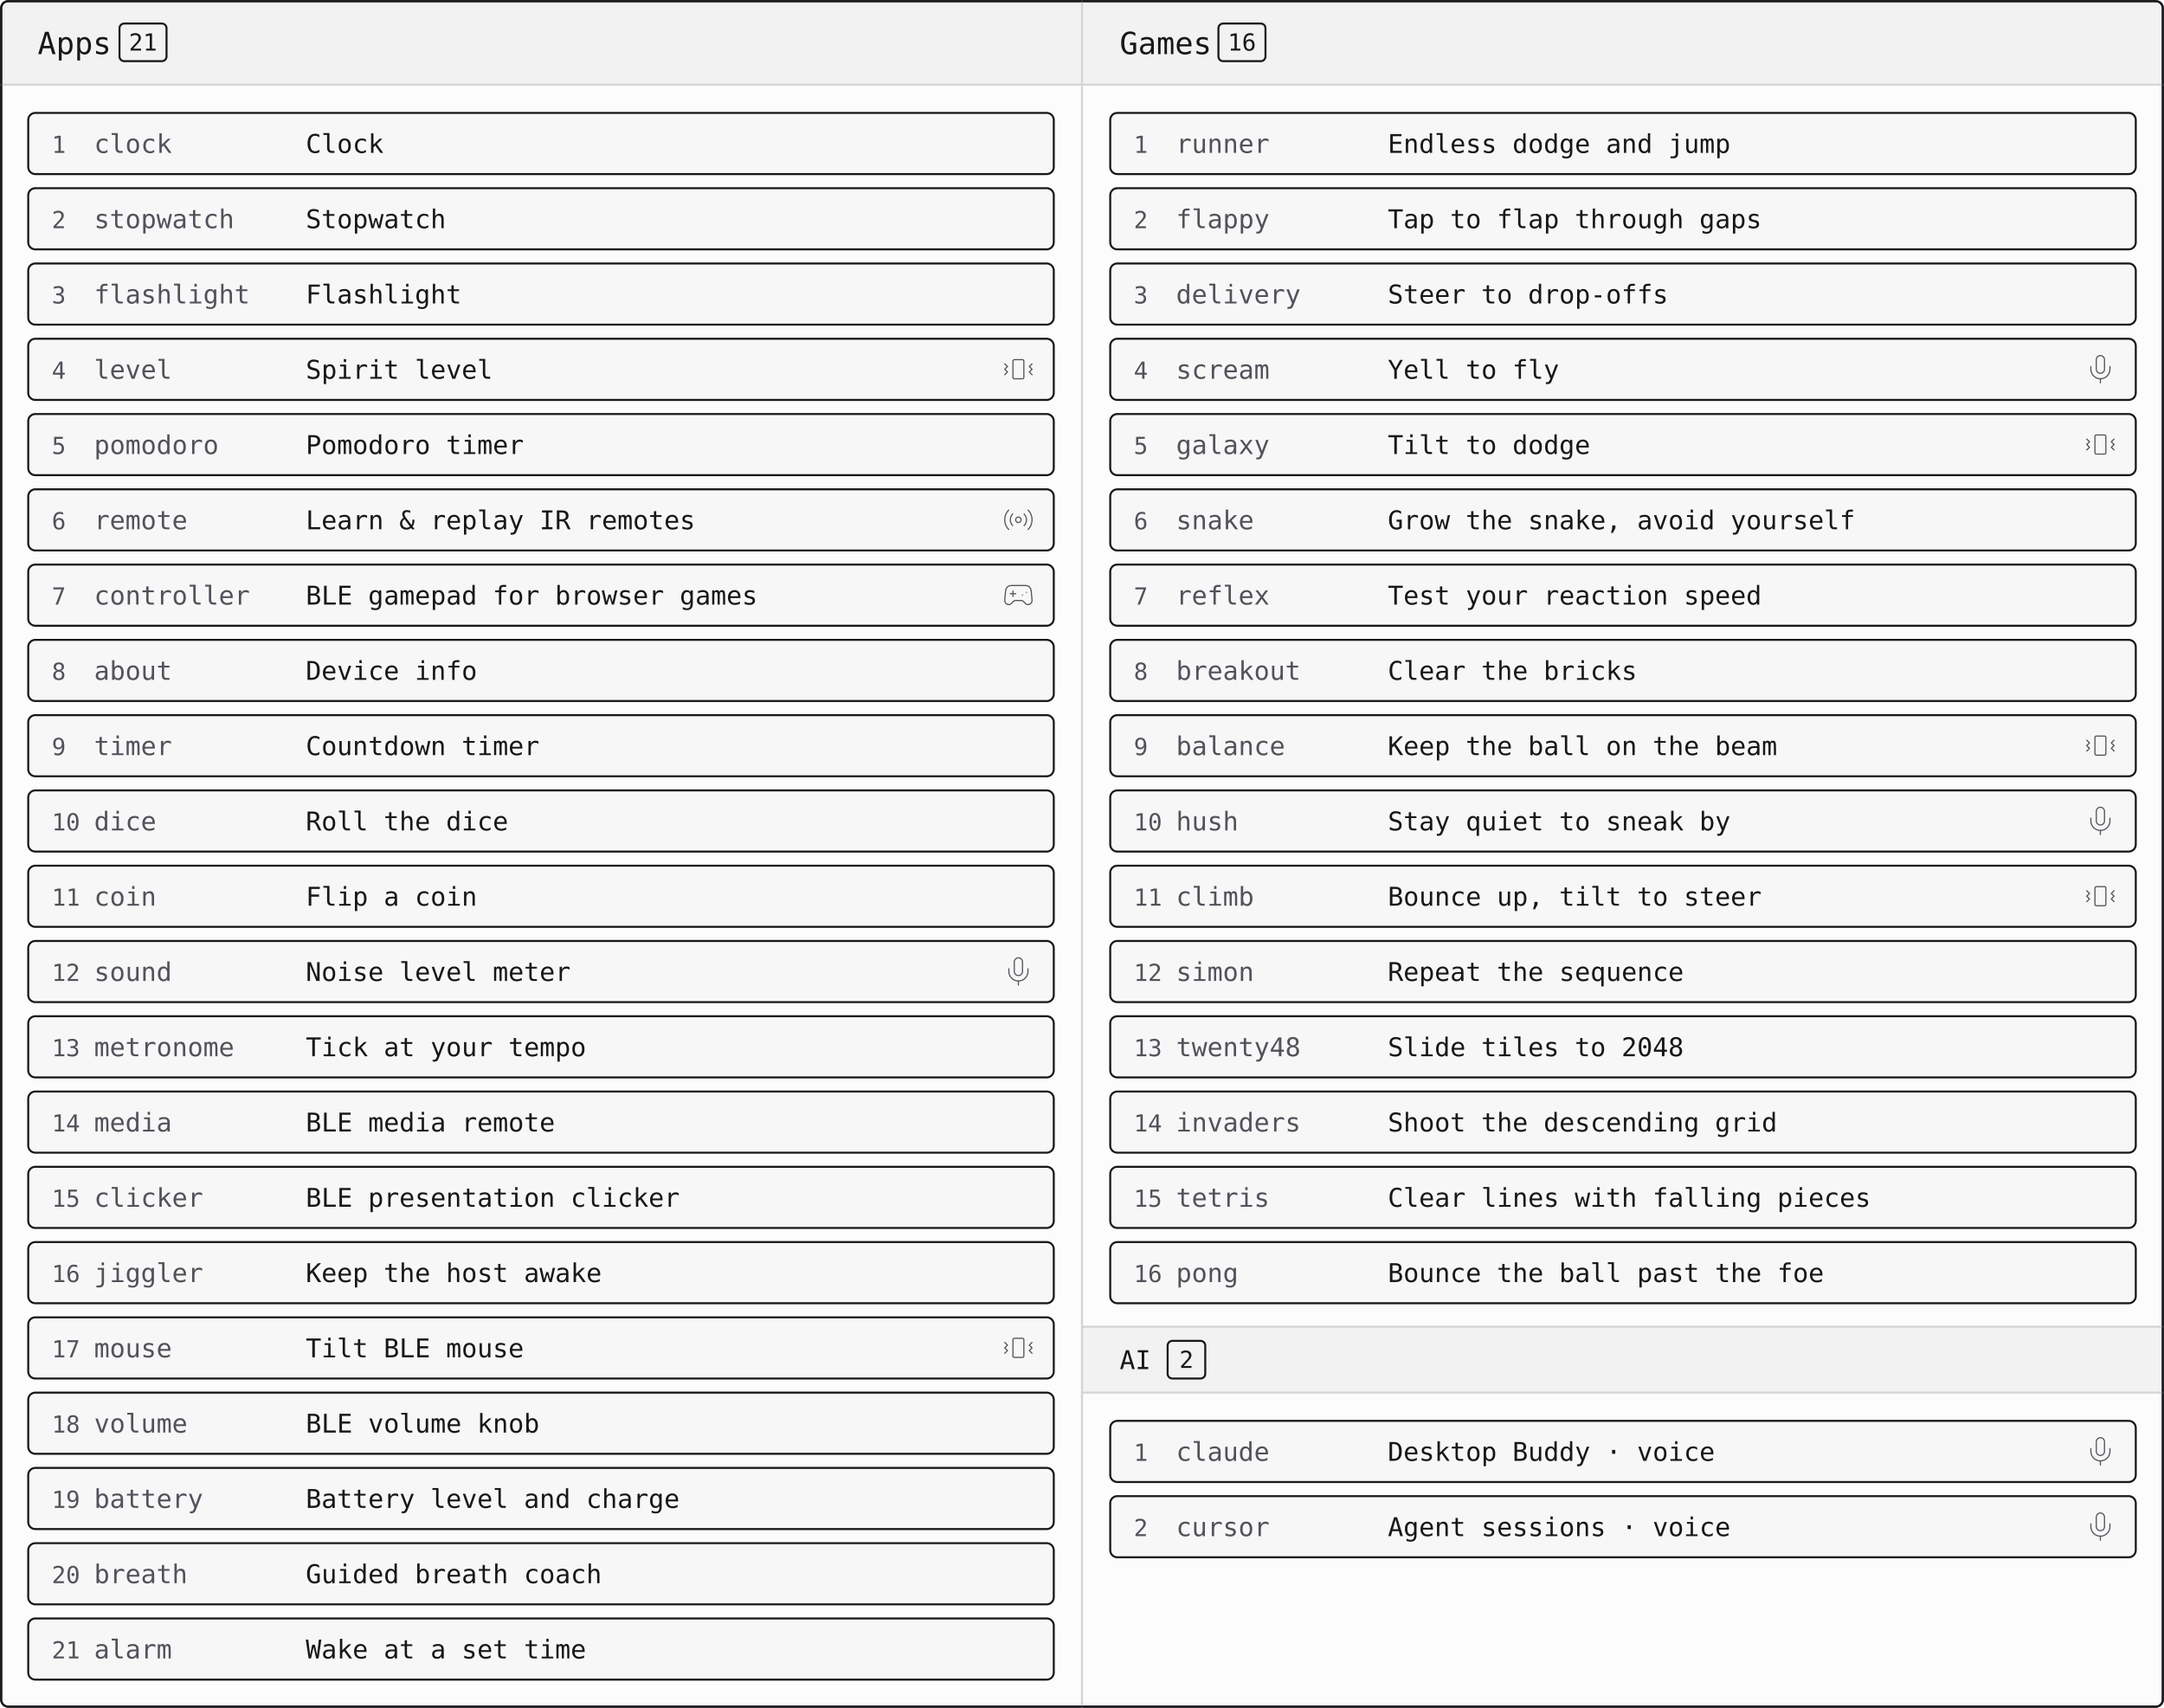
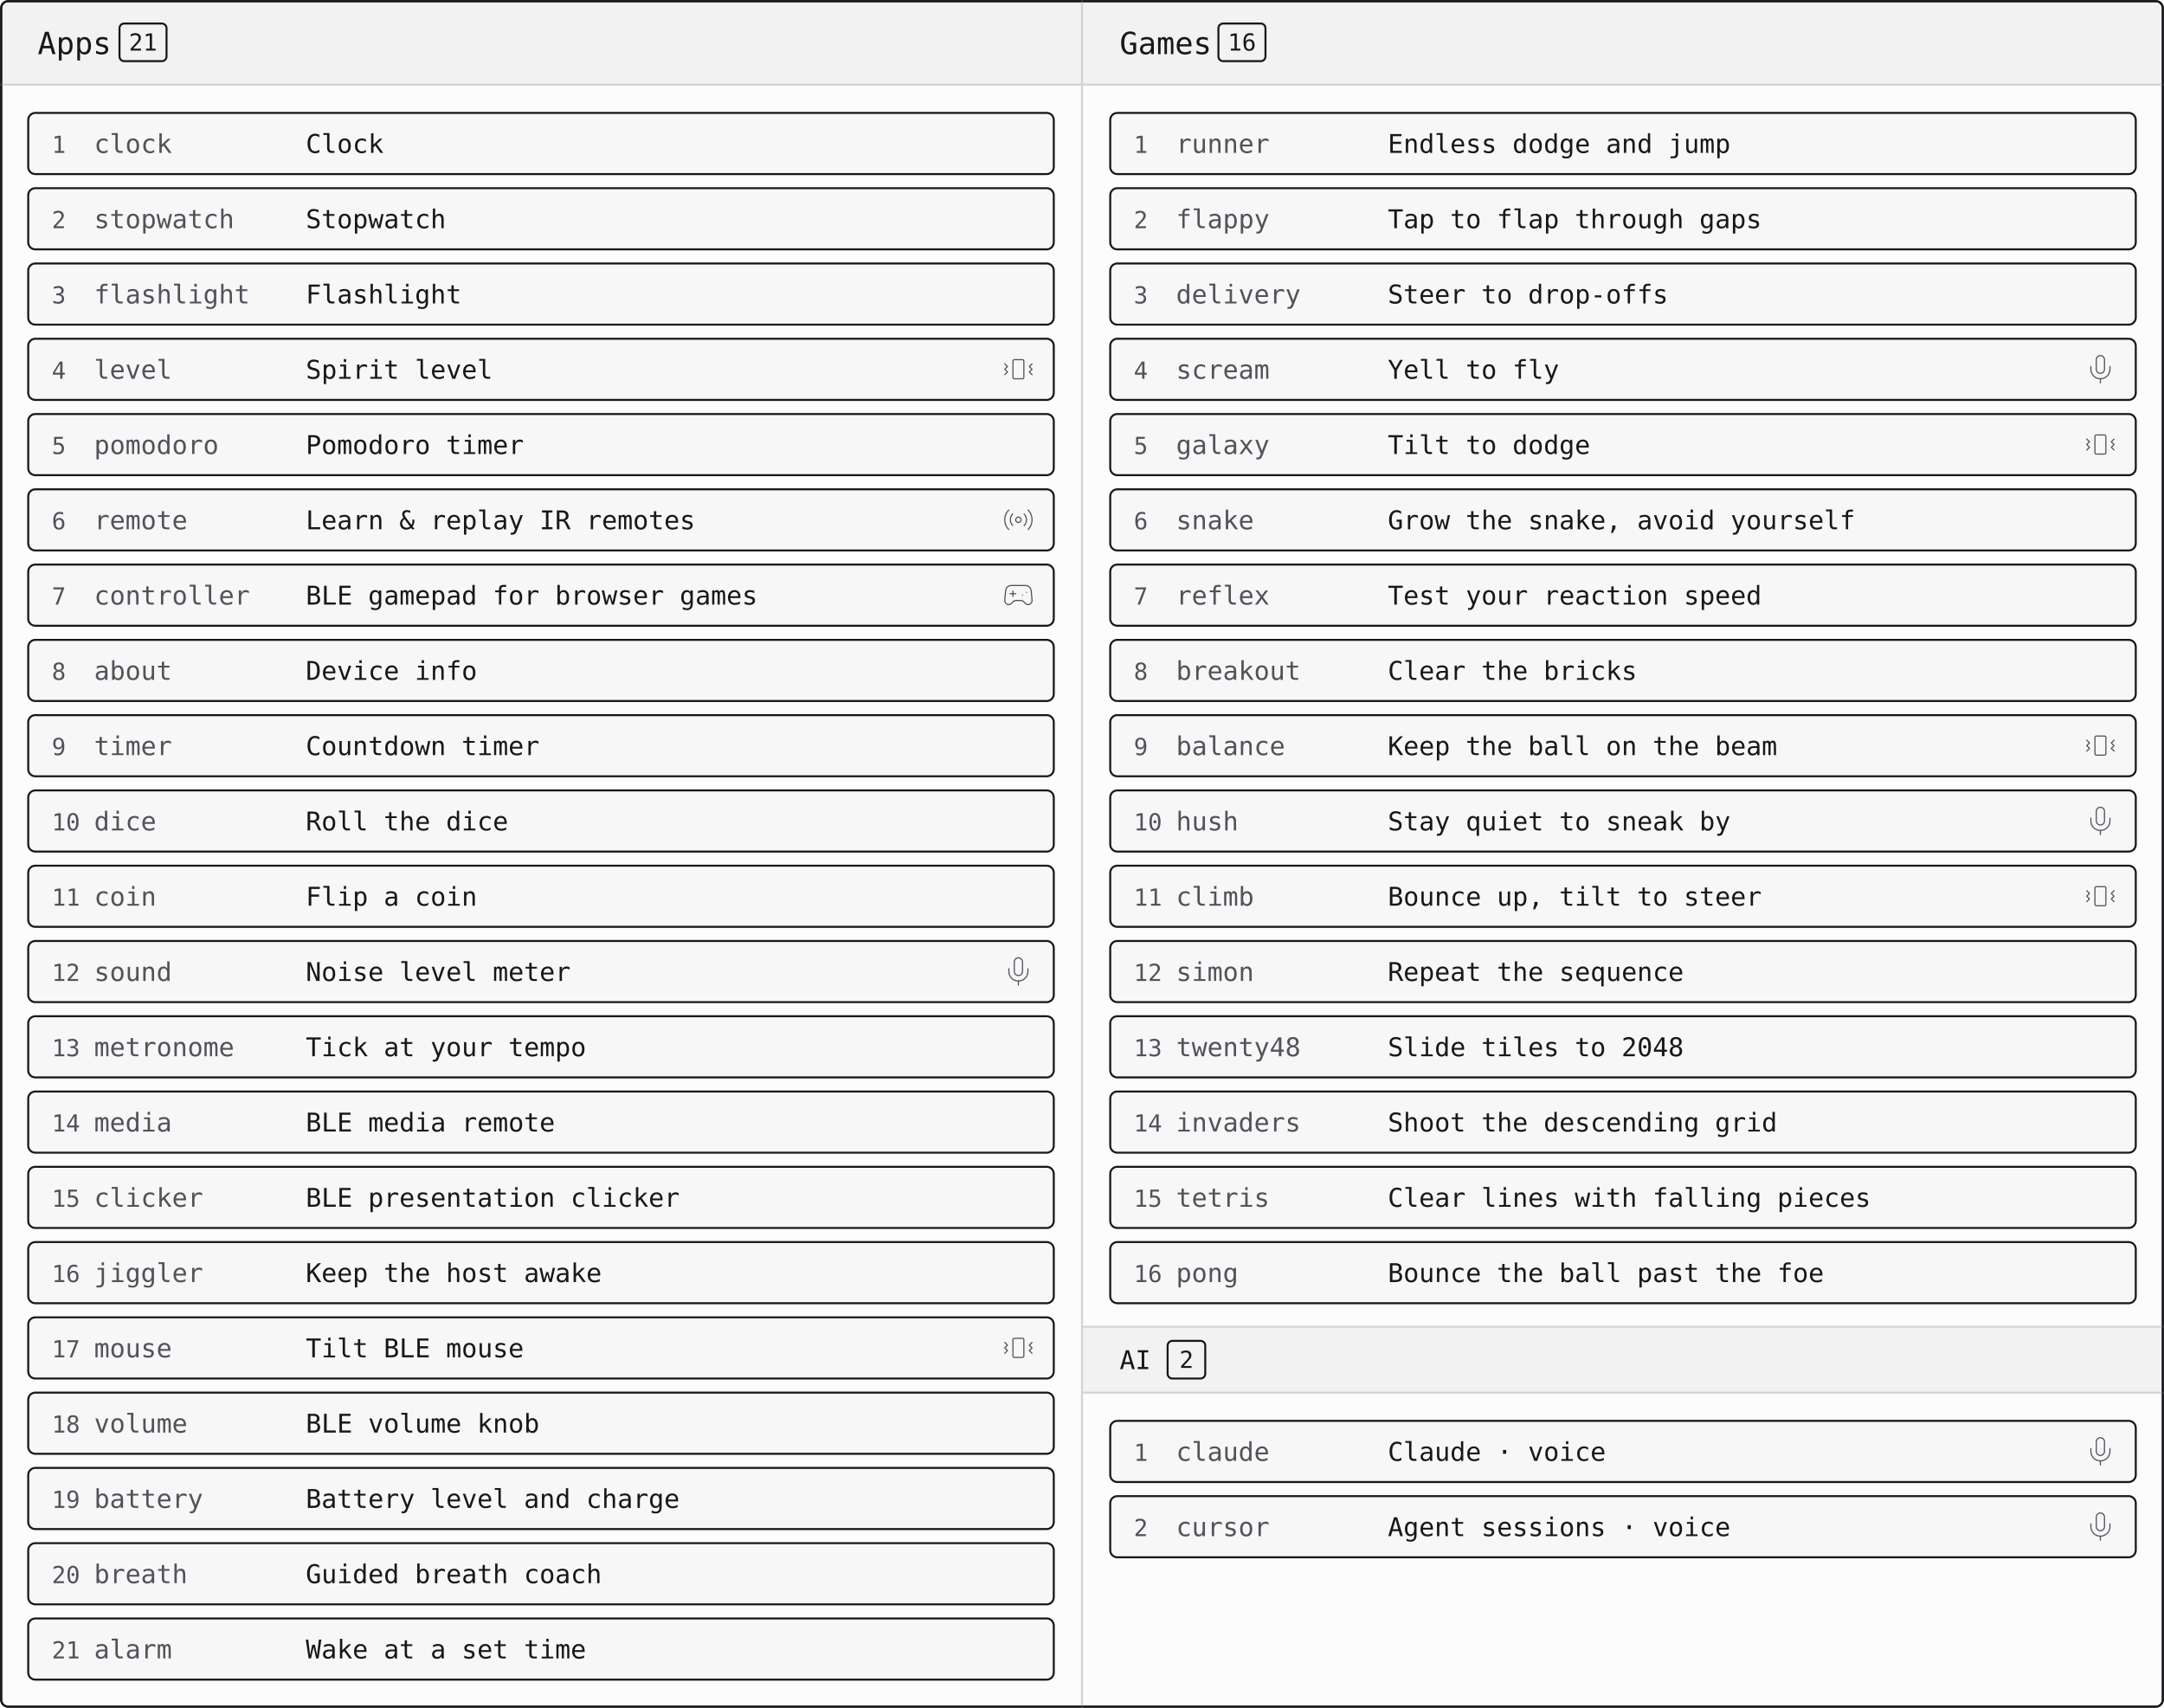
<svg xmlns="http://www.w3.org/2000/svg" width="920" height="726" viewBox="0 0 920 726" role="img" aria-label="Apps, games, and AI catalog">
  <style>
    text { font-family: ui-monospace, "SF Mono", Menlo, Consolas, monospace; }
    rect, path, line, circle { stroke-width: 0.85; }
    .panel { fill: rgba(24, 24, 27, 0.015); stroke: #18181b; }
    .bar-t { fill: rgba(24, 24, 27, 0.04); stroke: none; }
    .grid { stroke: #d4d4d8; }
    .head { font-size: 13px; font-weight: 500; fill: #18181b; }
    .sub { font-size: 11px; font-weight: 500; fill: #18181b; }
    .badge { fill: none; stroke: #18181b; }
    .badge-t { font-size: 10px; fill: #18181b; }
    .row { fill: rgba(24, 24, 27, 0.02); stroke: #18181b; }
    .idx { font-size: 10px; fill: #52525b; }
    .id { font-size: 11px; fill: #52525b; }
    .lbl { font-size: 11px; fill: #18181b; }
    .ico { fill: none; stroke: #52525b; stroke-width: 1.5; stroke-linecap: round; stroke-linejoin: round; }
  </style>
  <rect class="panel" x="0.5" y="0.5" width="919" height="725" rx="3" />
  <path class="bar-t" d="M0,3 A3,3 0 0 1 3,0 H460.0 A3,3 0 0 1 460.0,3 V36 H0 Z" />
  <line class="grid" x1="0" y1="36" x2="460.0" y2="36" />
  <text class="head" x="16" y="23">Apps</text>
  <rect class="badge" x="50.8" y="10.0" width="20" height="16" rx="2" />
  <text class="badge-t" x="60.8" y="21.5" text-anchor="middle">21</text>
  <rect class="row" x="12.0" y="48" width="436.0" height="26" rx="3" />
  <text class="idx" x="22.0" y="65">1</text>
  <text class="id" x="40.0" y="65">clock</text>
  <text class="lbl" x="130.0" y="65">Clock</text>
  <rect class="row" x="12.0" y="80" width="436.0" height="26" rx="3" />
  <text class="idx" x="22.0" y="97">2</text>
  <text class="id" x="40.0" y="97">stopwatch</text>
  <text class="lbl" x="130.0" y="97">Stopwatch</text>
  <rect class="row" x="12.0" y="112" width="436.0" height="26" rx="3" />
  <text class="idx" x="22.0" y="129">3</text>
  <text class="id" x="40.0" y="129">flashlight</text>
  <text class="lbl" x="130.0" y="129">Flashlight</text>
  <rect class="row" x="12.0" y="144" width="436.0" height="26" rx="3" />
  <text class="idx" x="22.0" y="161">4</text>
  <text class="id" x="40.0" y="161">level</text>
  <text class="lbl" x="130.0" y="161">Spirit level</text>
  <g class="ico" transform="translate(426.0,150) scale(0.58)">
    <path d="m2 8 2 2-2 2 2 2-2 2" />
    <path d="m22 8-2 2 2 2-2 2 2 2" />
    <rect width="8" height="14" x="8" y="5" rx="1" />
  </g>
  <rect class="row" x="12.0" y="176" width="436.0" height="26" rx="3" />
  <text class="idx" x="22.0" y="193">5</text>
  <text class="id" x="40.0" y="193">pomodoro</text>
  <text class="lbl" x="130.0" y="193">Pomodoro timer</text>
  <rect class="row" x="12.0" y="208" width="436.0" height="26" rx="3" />
  <text class="idx" x="22.0" y="225">6</text>
  <text class="id" x="40.0" y="225">remote</text>
  <text class="lbl" x="130.0" y="225">Learn &amp; replay IR remotes</text>
  <g class="ico" transform="translate(426.0,214) scale(0.58)">
    <path d="M4.9 19.1C1 15.2 1 8.8 4.9 4.9" />
    <path d="M7.8 16.2c-2.3-2.3-2.3-6.1 0-8.5" />
    <circle cx="12" cy="12" r="2" />
    <path d="M16.2 7.8c2.3 2.3 2.3 6.1 0 8.5" />
    <path d="M19.1 4.9C23 8.8 23 15.2 19.1 19.1" />
  </g>
  <rect class="row" x="12.0" y="240" width="436.0" height="26" rx="3" />
  <text class="idx" x="22.0" y="257">7</text>
  <text class="id" x="40.0" y="257">controller</text>
  <text class="lbl" x="130.0" y="257">BLE gamepad for browser games</text>
  <g class="ico" transform="translate(426.0,246) scale(0.58)">
    <line x1="6" x2="10" y1="11" y2="11" />
    <line x1="8" x2="8" y1="9" y2="13" />
    <line x1="15" x2="15.01" y1="12" y2="12" />
    <line x1="18" x2="18.01" y1="10" y2="10" />
    <path d="M17.32 5H6.68a4 4 0 0 0-3.978 3.59c-.006.052-.01.101-.017.152C2.604 9.416 2 14.456 2 16a3 3 0 0 0 3 3c1 0 1.5-.5 2-1l1.414-1.414A2 2 0 0 1 9.828 16h4.344a2 2 0 0 1 1.414.586L17 18c.5.5 1 1 2 1a3 3 0 0 0 3-3c0-1.545-.604-6.584-.685-7.258-.007-.05-.011-.1-.017-.151A4 4 0 0 0 17.32 5z" />
  </g>
  <rect class="row" x="12.0" y="272" width="436.0" height="26" rx="3" />
  <text class="idx" x="22.0" y="289">8</text>
  <text class="id" x="40.0" y="289">about</text>
  <text class="lbl" x="130.0" y="289">Device info</text>
  <rect class="row" x="12.0" y="304" width="436.0" height="26" rx="3" />
  <text class="idx" x="22.0" y="321">9</text>
  <text class="id" x="40.0" y="321">timer</text>
  <text class="lbl" x="130.0" y="321">Countdown timer</text>
  <rect class="row" x="12.0" y="336" width="436.0" height="26" rx="3" />
  <text class="idx" x="22.0" y="353">10</text>
  <text class="id" x="40.0" y="353">dice</text>
  <text class="lbl" x="130.0" y="353">Roll the dice</text>
  <rect class="row" x="12.0" y="368" width="436.0" height="26" rx="3" />
  <text class="idx" x="22.0" y="385">11</text>
  <text class="id" x="40.0" y="385">coin</text>
  <text class="lbl" x="130.0" y="385">Flip a coin</text>
  <rect class="row" x="12.0" y="400" width="436.0" height="26" rx="3" />
  <text class="idx" x="22.0" y="417">12</text>
  <text class="id" x="40.0" y="417">sound</text>
  <text class="lbl" x="130.0" y="417">Noise level meter</text>
  <g class="ico" transform="translate(426.0,406) scale(0.58)">
    <path d="M12 2a3 3 0 0 0-3 3v7a3 3 0 0 0 6 0V5a3 3 0 0 0-3-3Z" />
    <path d="M19 10v2a7 7 0 0 1-14 0v-2" />
    <line x1="12" x2="12" y1="19" y2="22" />
  </g>
  <rect class="row" x="12.0" y="432" width="436.0" height="26" rx="3" />
  <text class="idx" x="22.0" y="449">13</text>
  <text class="id" x="40.0" y="449">metronome</text>
  <text class="lbl" x="130.0" y="449">Tick at your tempo</text>
  <rect class="row" x="12.0" y="464" width="436.0" height="26" rx="3" />
  <text class="idx" x="22.0" y="481">14</text>
  <text class="id" x="40.0" y="481">media</text>
  <text class="lbl" x="130.0" y="481">BLE media remote</text>
  <rect class="row" x="12.0" y="496" width="436.0" height="26" rx="3" />
  <text class="idx" x="22.0" y="513">15</text>
  <text class="id" x="40.0" y="513">clicker</text>
  <text class="lbl" x="130.0" y="513">BLE presentation clicker</text>
  <rect class="row" x="12.0" y="528" width="436.0" height="26" rx="3" />
  <text class="idx" x="22.0" y="545">16</text>
  <text class="id" x="40.0" y="545">jiggler</text>
  <text class="lbl" x="130.0" y="545">Keep the host awake</text>
  <rect class="row" x="12.0" y="560" width="436.0" height="26" rx="3" />
  <text class="idx" x="22.0" y="577">17</text>
  <text class="id" x="40.0" y="577">mouse</text>
  <text class="lbl" x="130.0" y="577">Tilt BLE mouse</text>
  <g class="ico" transform="translate(426.0,566) scale(0.58)">
    <path d="m2 8 2 2-2 2 2 2-2 2" />
    <path d="m22 8-2 2 2 2-2 2 2 2" />
    <rect width="8" height="14" x="8" y="5" rx="1" />
  </g>
  <rect class="row" x="12.0" y="592" width="436.0" height="26" rx="3" />
  <text class="idx" x="22.0" y="609">18</text>
  <text class="id" x="40.0" y="609">volume</text>
  <text class="lbl" x="130.0" y="609">BLE volume knob</text>
  <rect class="row" x="12.0" y="624" width="436.0" height="26" rx="3" />
  <text class="idx" x="22.0" y="641">19</text>
  <text class="id" x="40.0" y="641">battery</text>
  <text class="lbl" x="130.0" y="641">Battery level and charge</text>
  <rect class="row" x="12.0" y="656" width="436.0" height="26" rx="3" />
  <text class="idx" x="22.0" y="673">20</text>
  <text class="id" x="40.0" y="673">breath</text>
  <text class="lbl" x="130.0" y="673">Guided breath coach</text>
  <rect class="row" x="12.0" y="688" width="436.0" height="26" rx="3" />
  <text class="idx" x="22.0" y="705">21</text>
  <text class="id" x="40.0" y="705">alarm</text>
  <text class="lbl" x="130.0" y="705">Wake at a set time</text>
  <path class="bar-t" d="M460.0,3 A3,3 0 0 1 463.0,0 H917 A3,3 0 0 1 920,3 V36 H460.0 Z" />
  <line class="grid" x1="460.0" y1="36" x2="920" y2="36" />
  <text class="head" x="476.0" y="23">Games</text>
  <rect class="badge" x="518.0" y="10.0" width="20" height="16" rx="2" />
  <text class="badge-t" x="528.0" y="21.5" text-anchor="middle">16</text>
  <rect class="row" x="472.0" y="48" width="436.0" height="26" rx="3" />
  <text class="idx" x="482.0" y="65">1</text>
  <text class="id" x="500.0" y="65">runner</text>
  <text class="lbl" x="590.0" y="65">Endless dodge and jump</text>
  <rect class="row" x="472.0" y="80" width="436.0" height="26" rx="3" />
  <text class="idx" x="482.0" y="97">2</text>
  <text class="id" x="500.0" y="97">flappy</text>
  <text class="lbl" x="590.0" y="97">Tap to flap through gaps</text>
  <rect class="row" x="472.0" y="112" width="436.0" height="26" rx="3" />
  <text class="idx" x="482.0" y="129">3</text>
  <text class="id" x="500.0" y="129">delivery</text>
  <text class="lbl" x="590.0" y="129">Steer to drop-offs</text>
  <rect class="row" x="472.0" y="144" width="436.0" height="26" rx="3" />
  <text class="idx" x="482.0" y="161">4</text>
  <text class="id" x="500.0" y="161">scream</text>
  <text class="lbl" x="590.0" y="161">Yell to fly</text>
  <g class="ico" transform="translate(886.0,150) scale(0.58)">
    <path d="M12 2a3 3 0 0 0-3 3v7a3 3 0 0 0 6 0V5a3 3 0 0 0-3-3Z" />
    <path d="M19 10v2a7 7 0 0 1-14 0v-2" />
    <line x1="12" x2="12" y1="19" y2="22" />
  </g>
  <rect class="row" x="472.0" y="176" width="436.0" height="26" rx="3" />
  <text class="idx" x="482.0" y="193">5</text>
  <text class="id" x="500.0" y="193">galaxy</text>
  <text class="lbl" x="590.0" y="193">Tilt to dodge</text>
  <g class="ico" transform="translate(886.0,182) scale(0.58)">
    <path d="m2 8 2 2-2 2 2 2-2 2" />
    <path d="m22 8-2 2 2 2-2 2 2 2" />
    <rect width="8" height="14" x="8" y="5" rx="1" />
  </g>
  <rect class="row" x="472.0" y="208" width="436.0" height="26" rx="3" />
  <text class="idx" x="482.0" y="225">6</text>
  <text class="id" x="500.0" y="225">snake</text>
  <text class="lbl" x="590.0" y="225">Grow the snake, avoid yourself</text>
  <rect class="row" x="472.0" y="240" width="436.0" height="26" rx="3" />
  <text class="idx" x="482.0" y="257">7</text>
  <text class="id" x="500.0" y="257">reflex</text>
  <text class="lbl" x="590.0" y="257">Test your reaction speed</text>
  <rect class="row" x="472.0" y="272" width="436.0" height="26" rx="3" />
  <text class="idx" x="482.0" y="289">8</text>
  <text class="id" x="500.0" y="289">breakout</text>
  <text class="lbl" x="590.0" y="289">Clear the bricks</text>
  <rect class="row" x="472.0" y="304" width="436.0" height="26" rx="3" />
  <text class="idx" x="482.0" y="321">9</text>
  <text class="id" x="500.0" y="321">balance</text>
  <text class="lbl" x="590.0" y="321">Keep the ball on the beam</text>
  <g class="ico" transform="translate(886.0,310) scale(0.58)">
    <path d="m2 8 2 2-2 2 2 2-2 2" />
    <path d="m22 8-2 2 2 2-2 2 2 2" />
    <rect width="8" height="14" x="8" y="5" rx="1" />
  </g>
  <rect class="row" x="472.0" y="336" width="436.0" height="26" rx="3" />
  <text class="idx" x="482.0" y="353">10</text>
  <text class="id" x="500.0" y="353">hush</text>
  <text class="lbl" x="590.0" y="353">Stay quiet to sneak by</text>
  <g class="ico" transform="translate(886.0,342) scale(0.58)">
    <path d="M12 2a3 3 0 0 0-3 3v7a3 3 0 0 0 6 0V5a3 3 0 0 0-3-3Z" />
    <path d="M19 10v2a7 7 0 0 1-14 0v-2" />
    <line x1="12" x2="12" y1="19" y2="22" />
  </g>
  <rect class="row" x="472.0" y="368" width="436.0" height="26" rx="3" />
  <text class="idx" x="482.0" y="385">11</text>
  <text class="id" x="500.0" y="385">climb</text>
  <text class="lbl" x="590.0" y="385">Bounce up, tilt to steer</text>
  <g class="ico" transform="translate(886.0,374) scale(0.58)">
    <path d="m2 8 2 2-2 2 2 2-2 2" />
    <path d="m22 8-2 2 2 2-2 2 2 2" />
    <rect width="8" height="14" x="8" y="5" rx="1" />
  </g>
  <rect class="row" x="472.0" y="400" width="436.0" height="26" rx="3" />
  <text class="idx" x="482.0" y="417">12</text>
  <text class="id" x="500.0" y="417">simon</text>
  <text class="lbl" x="590.0" y="417">Repeat the sequence</text>
  <rect class="row" x="472.0" y="432" width="436.0" height="26" rx="3" />
  <text class="idx" x="482.0" y="449">13</text>
  <text class="id" x="500.0" y="449">twenty48</text>
  <text class="lbl" x="590.0" y="449">Slide tiles to 2048</text>
  <rect class="row" x="472.0" y="464" width="436.0" height="26" rx="3" />
  <text class="idx" x="482.0" y="481">14</text>
  <text class="id" x="500.0" y="481">invaders</text>
  <text class="lbl" x="590.0" y="481">Shoot the descending grid</text>
  <rect class="row" x="472.0" y="496" width="436.0" height="26" rx="3" />
  <text class="idx" x="482.0" y="513">15</text>
  <text class="id" x="500.0" y="513">tetris</text>
  <text class="lbl" x="590.0" y="513">Clear lines with falling pieces</text>
  <rect class="row" x="472.0" y="528" width="436.0" height="26" rx="3" />
  <text class="idx" x="482.0" y="545">16</text>
  <text class="id" x="500.0" y="545">pong</text>
  <text class="lbl" x="590.0" y="545">Bounce the ball past the foe</text>
  <rect class="bar-t" x="460.0" y="564" width="460.0" height="28" />
  <line class="grid" x1="460.0" y1="564" x2="920" y2="564" />
  <line class="grid" x1="460.0" y1="592" x2="920" y2="592" />
  <text class="sub" x="476.0" y="582">AI</text>
  <rect class="badge" x="496.4" y="570.0" width="16" height="16" rx="2" />
  <text class="badge-t" x="504.4" y="581.5" text-anchor="middle">2</text>
  <rect class="row" x="472.0" y="604" width="436.0" height="26" rx="3" />
  <text class="idx" x="482.0" y="621">1</text>
  <text class="id" x="500.0" y="621">claude</text>
-   <text class="lbl" x="590.0" y="621">Desktop Buddy · voice</text>
+   <text class="lbl" x="590.0" y="621">Claude · voice</text>
  <g class="ico" transform="translate(886.0,610) scale(0.58)">
    <path d="M12 2a3 3 0 0 0-3 3v7a3 3 0 0 0 6 0V5a3 3 0 0 0-3-3Z" />
    <path d="M19 10v2a7 7 0 0 1-14 0v-2" />
    <line x1="12" x2="12" y1="19" y2="22" />
  </g>
  <rect class="row" x="472.0" y="636" width="436.0" height="26" rx="3" />
  <text class="idx" x="482.0" y="653">2</text>
  <text class="id" x="500.0" y="653">cursor</text>
  <text class="lbl" x="590.0" y="653">Agent sessions · voice</text>
  <g class="ico" transform="translate(886.0,642) scale(0.58)">
    <path d="M12 2a3 3 0 0 0-3 3v7a3 3 0 0 0 6 0V5a3 3 0 0 0-3-3Z" />
    <path d="M19 10v2a7 7 0 0 1-14 0v-2" />
    <line x1="12" x2="12" y1="19" y2="22" />
  </g>
  <line class="grid" x1="460.0" y1="0" x2="460.0" y2="726" />
  <rect class="panel" x="0.5" y="0.5" width="919" height="725" rx="3" style="fill:none" />
</svg>
